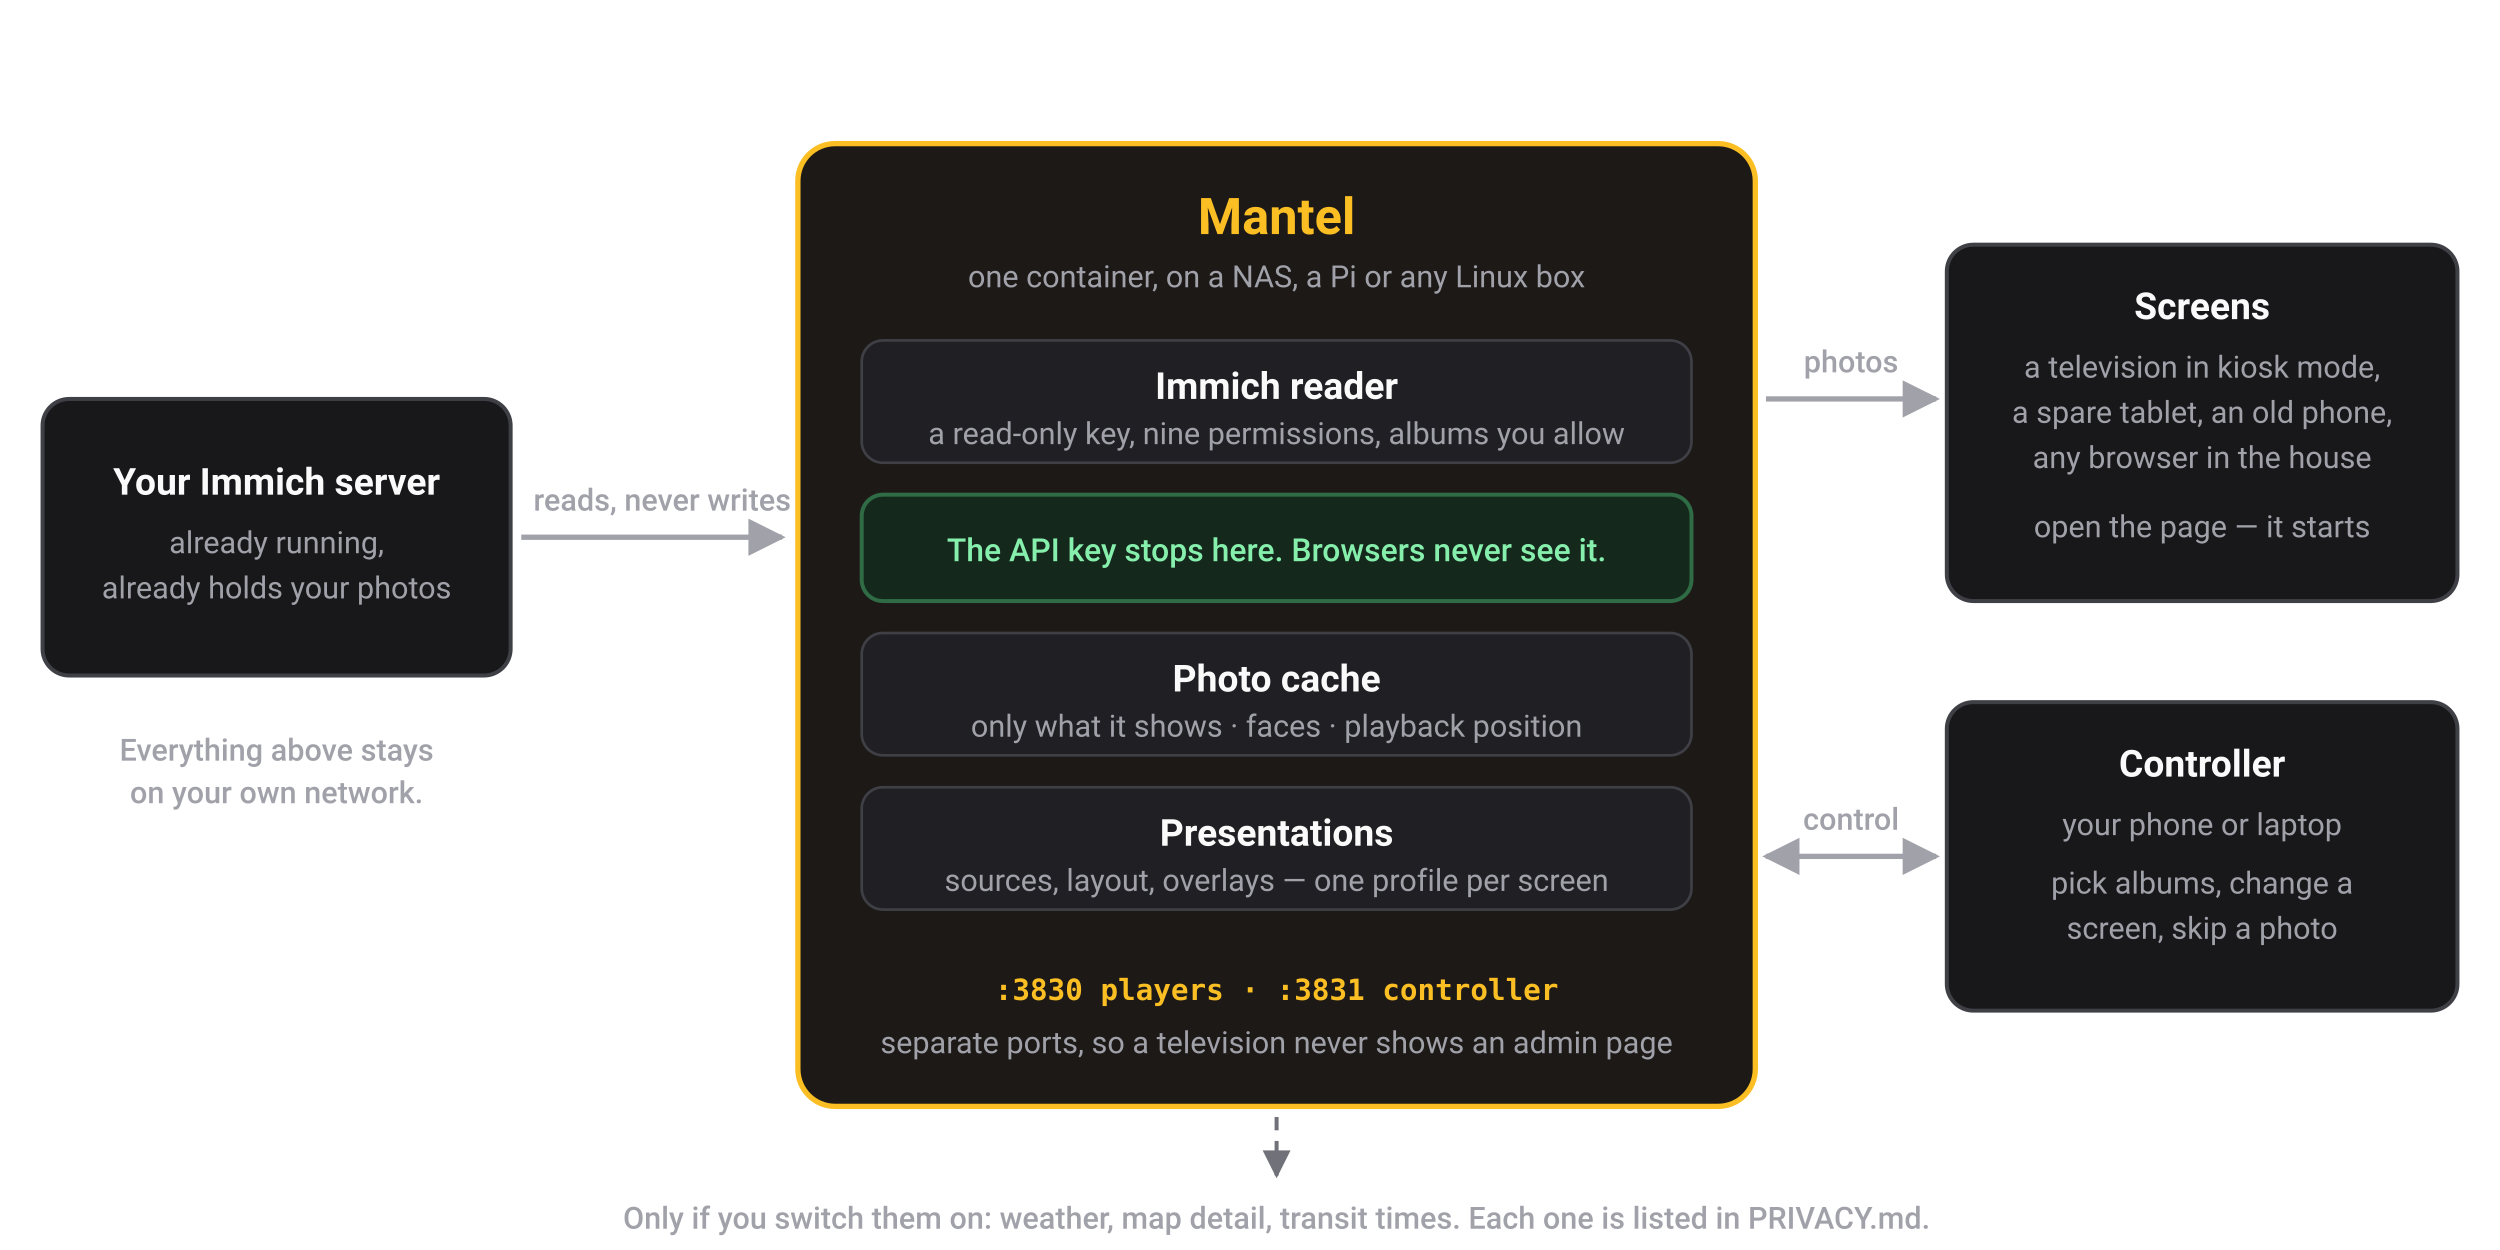
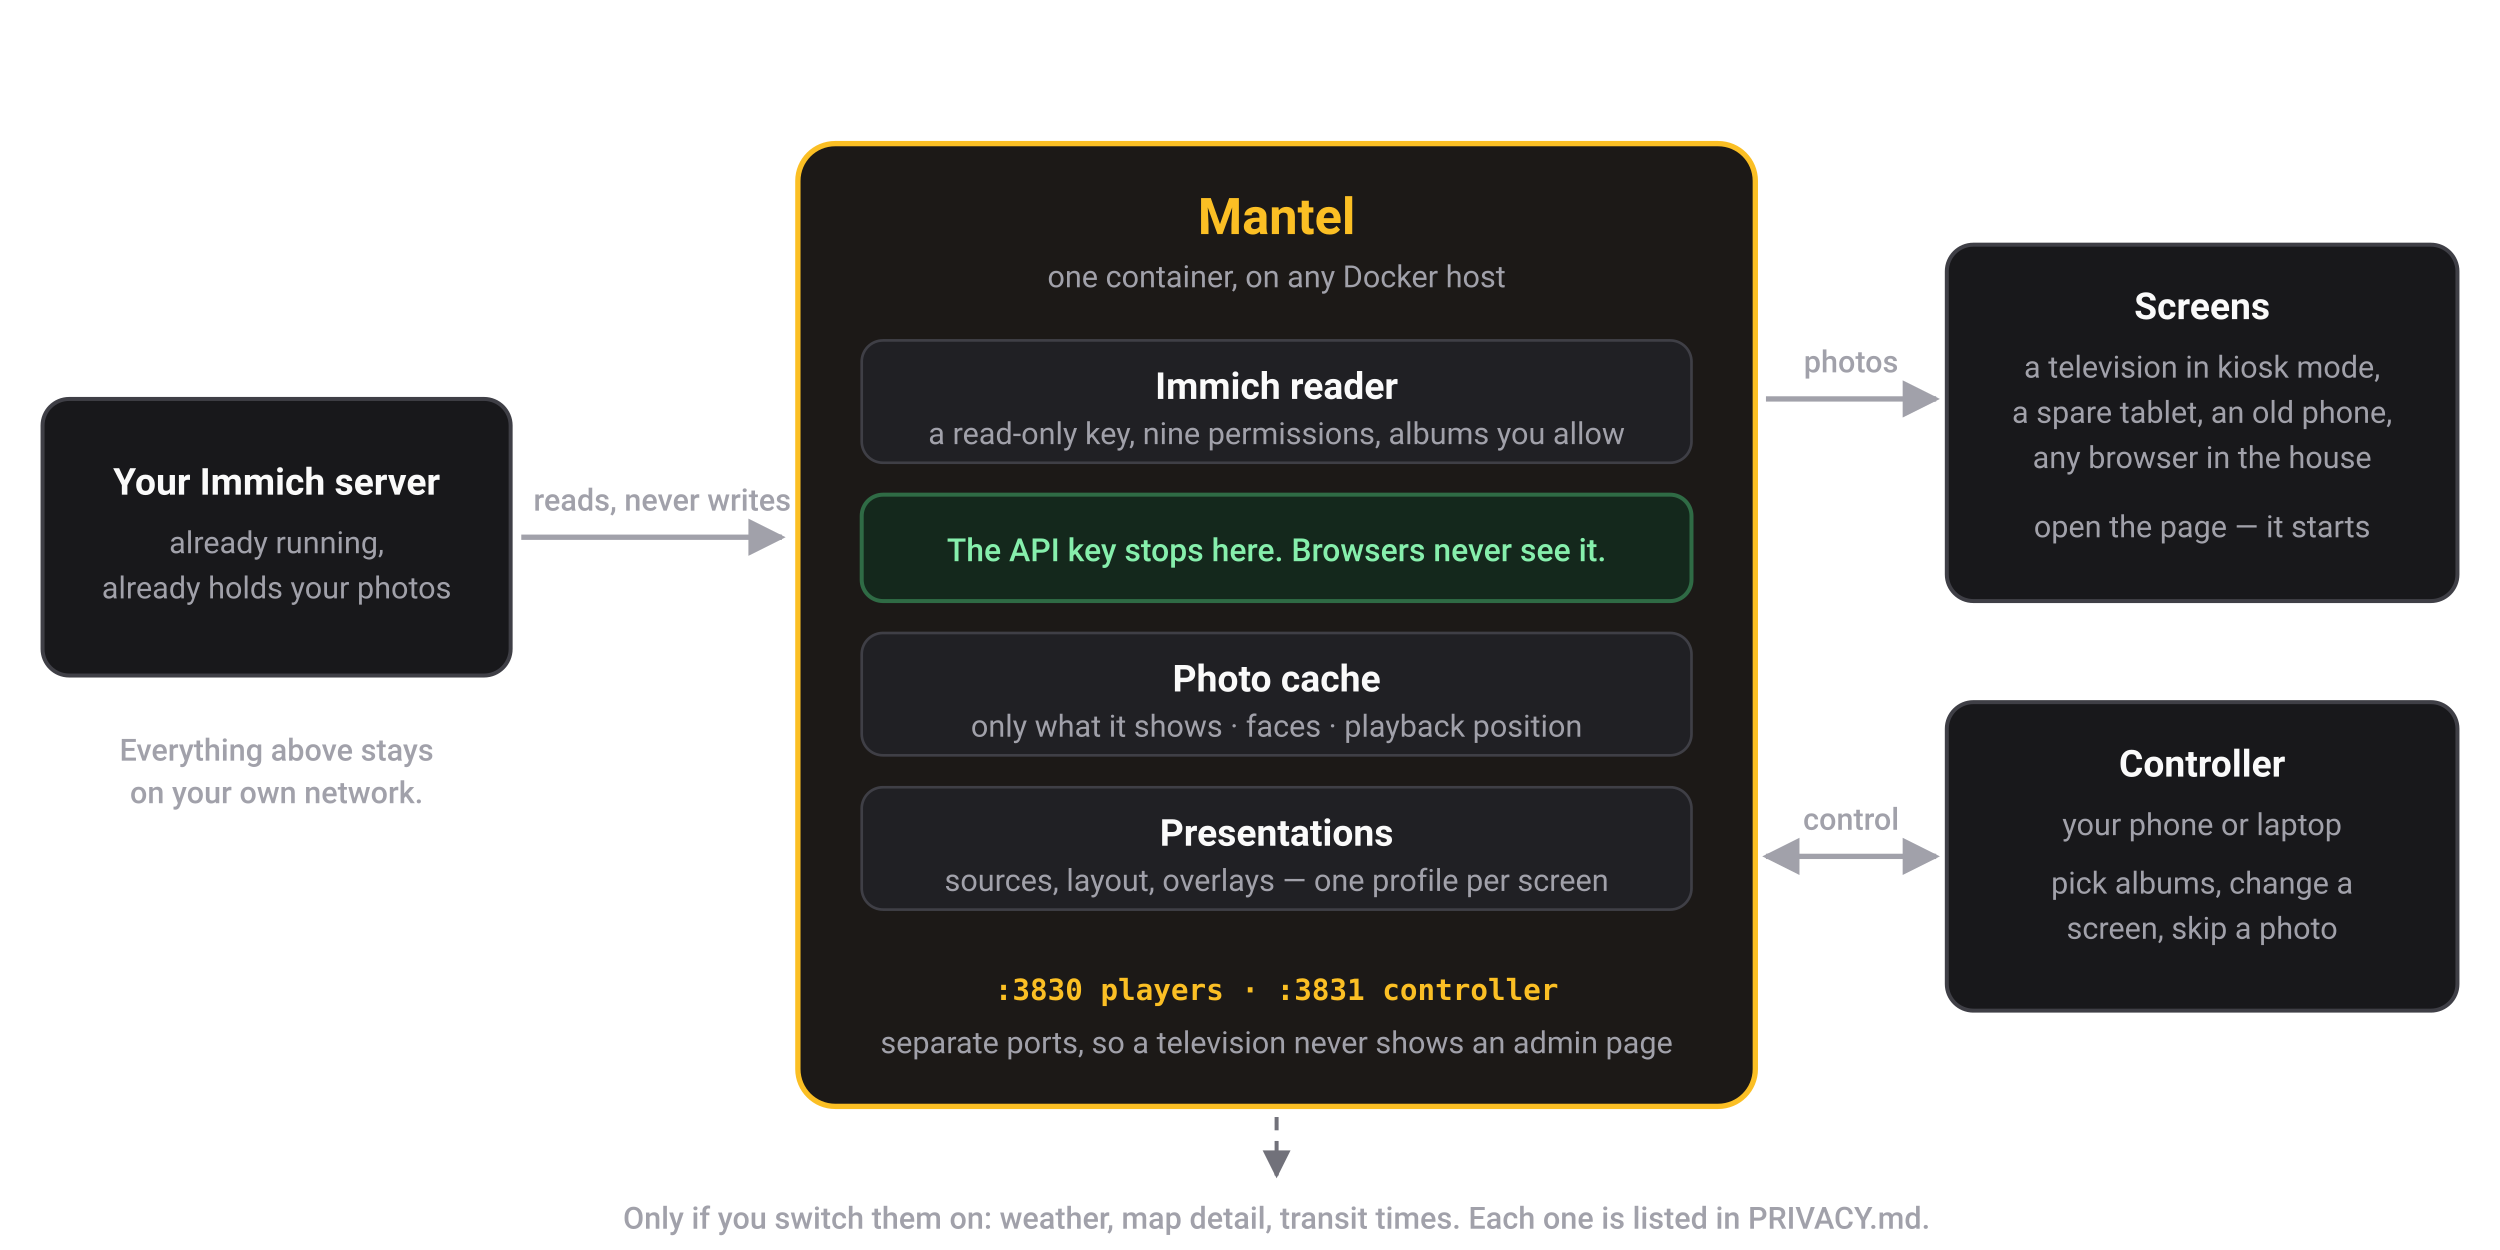
<svg xmlns="http://www.w3.org/2000/svg" viewBox="0 0 940 470" width="940" height="470" role="img" aria-labelledby="t d">
  <defs>
    <marker id="ar" viewBox="0 0 10 10" refX="9" refY="5" markerWidth="7" markerHeight="7" orient="auto-start-reverse">
      <path d="M0,0 L10,5 L0,10 z" fill="#a1a1aa" />
    </marker>
    <marker id="ard" viewBox="0 0 10 10" refX="9" refY="5" markerWidth="7" markerHeight="7" orient="auto-start-reverse">
      <path d="M0,0 L10,5 L0,10 z" fill="#71717a" />
    </marker>
  </defs>
  <style>
    .lbl   { font: 600 14px -apple-system, BlinkMacSystemFont, "Segoe UI", Roboto, sans-serif; fill: #fafafa; }
    .sub   { font: 400 11.5px -apple-system, BlinkMacSystemFont, "Segoe UI", Roboto, sans-serif; fill: #a1a1aa; }
    .big   { font: 700 19px -apple-system, BlinkMacSystemFont, "Segoe UI", Roboto, sans-serif; fill: #fbbf24; }
    .flow  { font: 500 11.5px -apple-system, BlinkMacSystemFont, "Segoe UI", Roboto, sans-serif; fill: #a1a1aa; }
    .port  { font: 600 11px ui-monospace, SFMono-Regular, Menlo, monospace; fill: #fbbf24; }
    .note  { font: 500 12px -apple-system, BlinkMacSystemFont, "Segoe UI", Roboto, sans-serif; fill: #86efac; }
    .card  { fill: #18181b; stroke: #3f3f46; stroke-width: 1.5; }
    .inner { fill: #202024; stroke: #3f3f46; stroke-width: 1; }
    .host  { fill: #1c1917; stroke: #fbbf24; stroke-width: 2; }
    .keep  { fill: #14281c; stroke: #2f6b45; stroke-width: 1.5; }
    .arrow { stroke: #a1a1aa; stroke-width: 2; fill: none; }
    .dash  { stroke: #71717a; stroke-width: 1.5; fill: none; stroke-dasharray: 5 4; }
  </style>
  <rect class="card" x="16" y="150" width="176" height="104" rx="10" />
  <text class="lbl" x="104" y="186" text-anchor="middle">Your Immich server</text>
  <text class="sub" x="104" y="208" text-anchor="middle">already running,</text>
  <text class="sub" x="104" y="225" text-anchor="middle">already holds your photos</text>
  <path class="arrow" d="M196 202 L294 202" marker-end="url(#ar)" />
  <text class="flow" x="249" y="192" text-anchor="middle">reads, never writes</text>
  <rect class="host" x="300" y="54" width="360" height="362" rx="14" />
  <text class="big" x="480" y="88" text-anchor="middle">Mantel</text>
-   <text class="sub" x="480" y="108" text-anchor="middle">one container, on a NAS, a Pi or any Linux box</text>
+   <text class="sub" x="480" y="108" text-anchor="middle">one container, on any Docker host</text>
  <rect class="inner" x="324" y="128" width="312" height="46" rx="8" />
  <text class="lbl" x="480" y="150" text-anchor="middle">Immich reader</text>
  <text class="sub" x="480" y="167" text-anchor="middle">a read-only key, nine permissions, albums you allow</text>
  <rect class="keep" x="324" y="186" width="312" height="40" rx="8" />
  <text class="note" x="480" y="211" text-anchor="middle">The API key stops here. Browsers never see it.</text>
  <rect class="inner" x="324" y="238" width="312" height="46" rx="8" />
  <text class="lbl" x="480" y="260" text-anchor="middle">Photo cache</text>
  <text class="sub" x="480" y="277" text-anchor="middle">only what it shows · faces · playback position</text>
  <rect class="inner" x="324" y="296" width="312" height="46" rx="8" />
  <text class="lbl" x="480" y="318" text-anchor="middle">Presentations</text>
  <text class="sub" x="480" y="335" text-anchor="middle">sources, layout, overlays — one profile per screen</text>
  <text class="port" x="480" y="376" text-anchor="middle">:3830 players     ·     :3831 controller</text>
  <text class="sub" x="480" y="396" text-anchor="middle">separate ports, so a television never shows an admin page</text>
  <path class="arrow" d="M664 150 L728 150" marker-end="url(#ar)" />
  <text class="flow" x="696" y="140" text-anchor="middle">photos</text>
  <path class="arrow" d="M664 322 L728 322" marker-start="url(#ar)" marker-end="url(#ar)" />
  <text class="flow" x="696" y="312" text-anchor="middle">control</text>
  <rect class="card" x="732" y="92" width="192" height="134" rx="10" />
  <text class="lbl" x="828" y="120" text-anchor="middle">Screens</text>
  <text class="sub" x="828" y="142" text-anchor="middle">a television in kiosk mode,</text>
  <text class="sub" x="828" y="159" text-anchor="middle">a spare tablet, an old phone,</text>
  <text class="sub" x="828" y="176" text-anchor="middle">any browser in the house</text>
  <text class="sub" x="828" y="202" text-anchor="middle">open the page — it starts</text>
  <rect class="card" x="732" y="264" width="192" height="116" rx="10" />
  <text class="lbl" x="828" y="292" text-anchor="middle">Controller</text>
  <text class="sub" x="828" y="314" text-anchor="middle">your phone or laptop</text>
  <text class="sub" x="828" y="336" text-anchor="middle">pick albums, change a</text>
  <text class="sub" x="828" y="353" text-anchor="middle">screen, skip a photo</text>
  <path class="dash" d="M480 420 L480 442" marker-end="url(#ard)" />
  <text class="flow" x="480" y="462" text-anchor="middle">Only if you switch them on: weather, map detail, transit times. Each one is listed in PRIVACY.md.</text>
  <text class="flow" x="104" y="286" text-anchor="middle">Everything above stays</text>
  <text class="flow" x="104" y="302" text-anchor="middle">on your own network.</text>
</svg>
